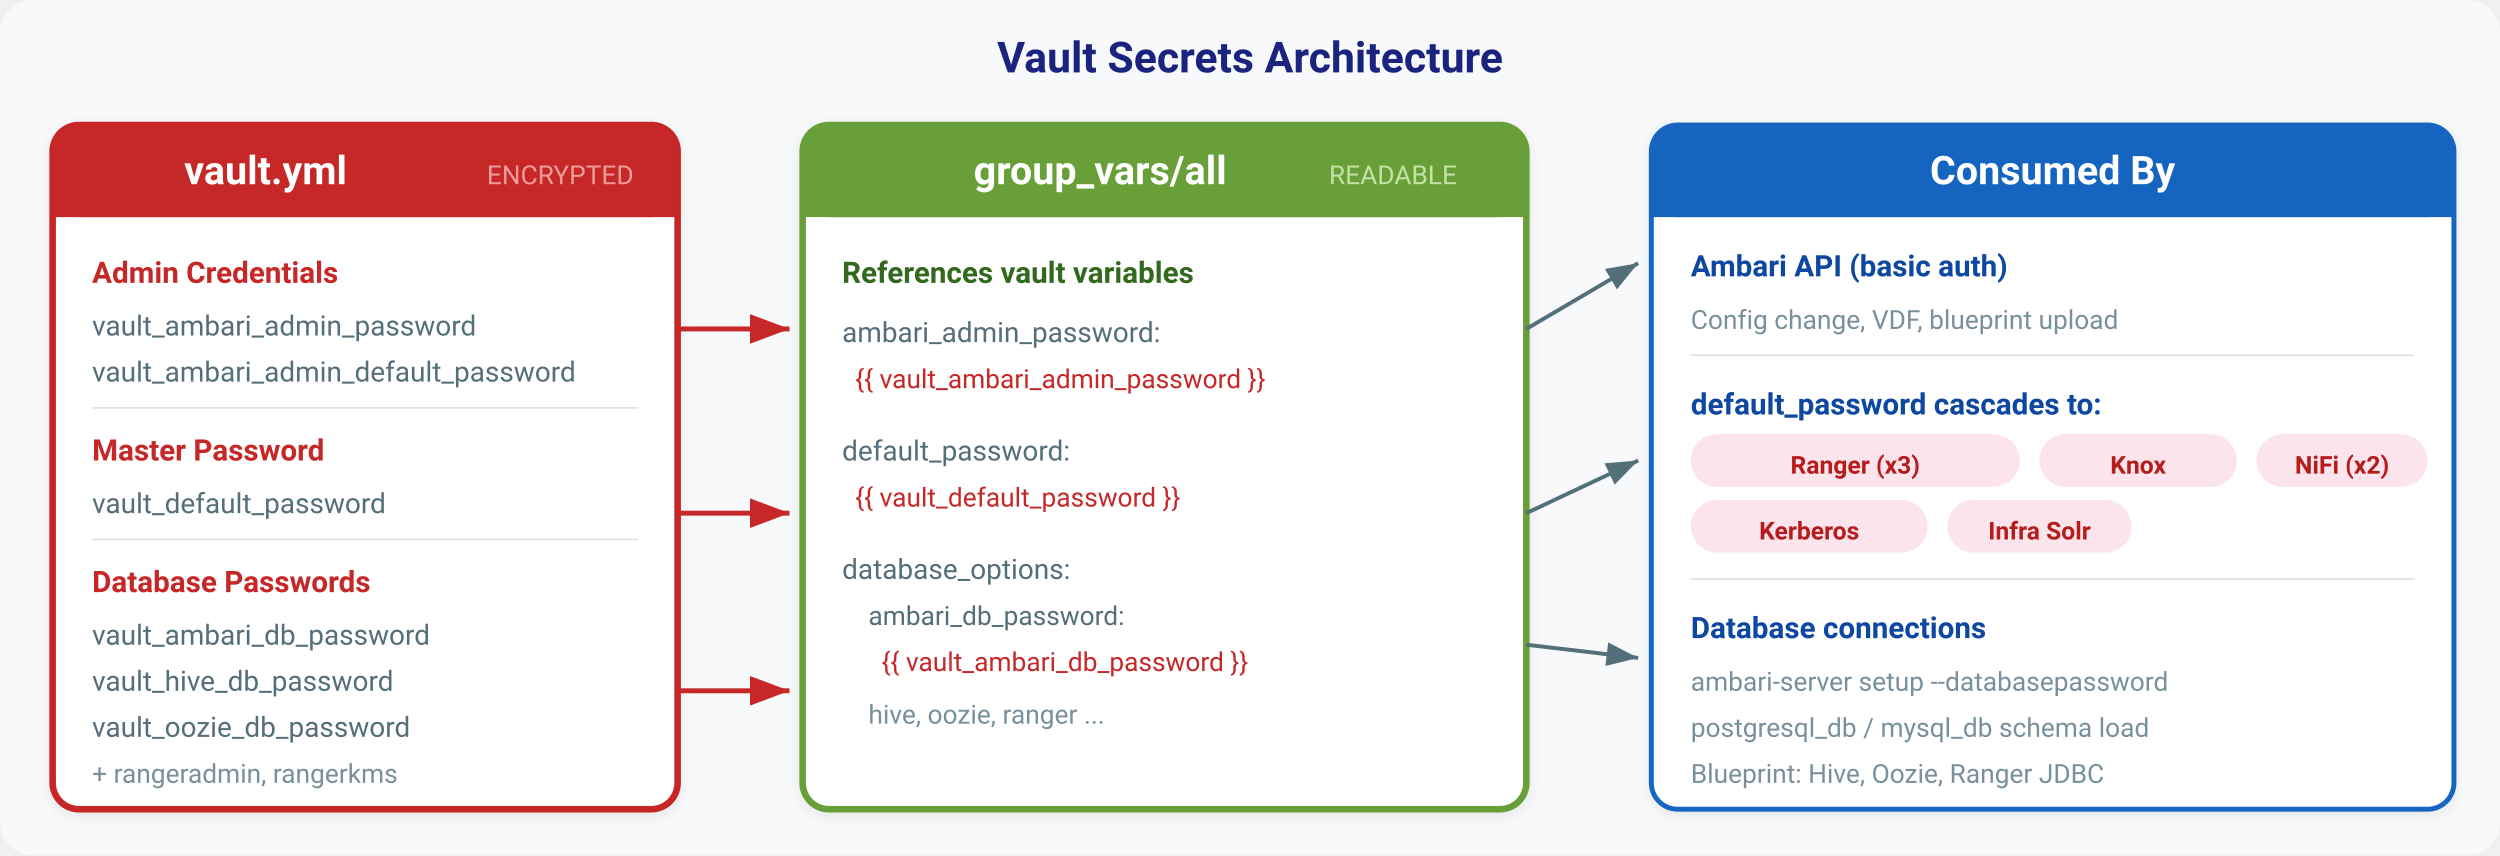
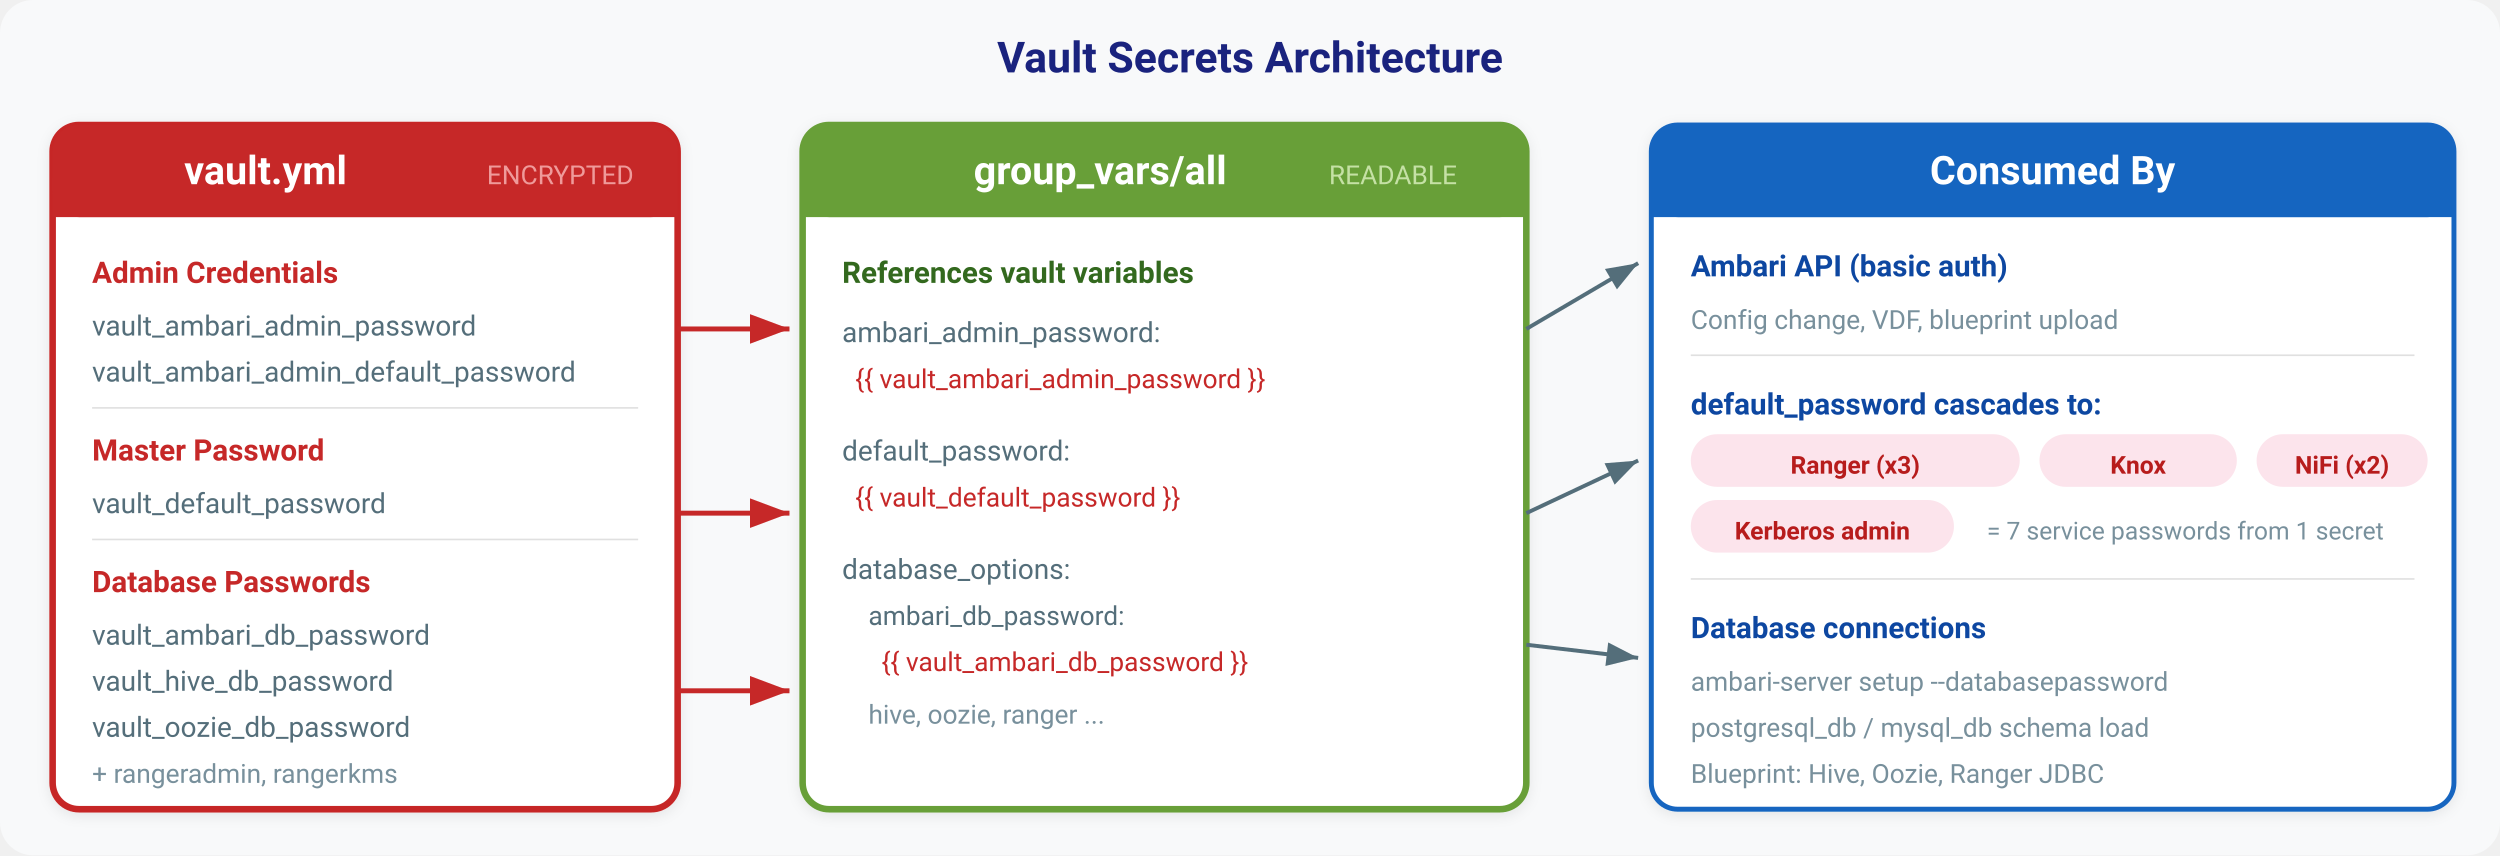
<svg xmlns="http://www.w3.org/2000/svg" viewBox="0 0 760 260" role="img" aria-labelledby="vault-title vault-desc" font-family="-apple-system, Segoe UI, Roboto, sans-serif">
  <defs>
    <filter id="ds" x="-3%" y="-3%" width="106%" height="112%">
      <feDropShadow dx="0" dy="1" stdDeviation="2" flood-opacity="0.08" />
    </filter>
    <marker id="a" markerWidth="8" markerHeight="6" refX="8" refY="3" orient="auto">
      <polygon points="0 0, 8 3, 0 6" fill="#c62828" />
    </marker>
    <marker id="ab" markerWidth="8" markerHeight="6" refX="8" refY="3" orient="auto">
      <polygon points="0 0, 8 3, 0 6" fill="#546e7a" />
    </marker>
  </defs>
  <rect width="760" height="260" fill="#f8f9fa" rx="10" />
  <text x="380" y="22" text-anchor="middle" fill="#1a237e" font-size="13" font-weight="700">Vault Secrets Architecture</text>
  <rect x="16" y="38" width="190" height="208" rx="8" fill="#fff" stroke="#c62828" stroke-width="2" filter="url(#ds)" />
  <rect x="16" y="38" width="190" height="28" rx="8" fill="#c62828" />
  <rect x="16" y="54" width="190" height="12" fill="#c62828" />
  <text x="56" y="56" fill="#fff" font-size="12" font-weight="700">vault.yml</text>
  <text x="148" y="56" fill="#ef9a9a" font-size="8">ENCRYPTED</text>
  <text x="28" y="86" fill="#c62828" font-size="9" font-weight="600">Admin Credentials</text>
  <text x="28" y="102" fill="#546e7a" font-size="8.5">vault_ambari_admin_password</text>
  <text x="28" y="116" fill="#546e7a" font-size="8.5">vault_ambari_admin_default_password</text>
  <line x1="28" y1="124" x2="194" y2="124" stroke="#e0e0e0" stroke-width="0.5" />
  <text x="28" y="140" fill="#c62828" font-size="9" font-weight="600">Master Password</text>
  <text x="28" y="156" fill="#546e7a" font-size="8.5">vault_default_password</text>
  <line x1="28" y1="164" x2="194" y2="164" stroke="#e0e0e0" stroke-width="0.5" />
  <text x="28" y="180" fill="#c62828" font-size="9" font-weight="600">Database Passwords</text>
  <text x="28" y="196" fill="#546e7a" font-size="8.5">vault_ambari_db_password</text>
  <text x="28" y="210" fill="#546e7a" font-size="8.5">vault_hive_db_password</text>
  <text x="28" y="224" fill="#546e7a" font-size="8.5">vault_oozie_db_password</text>
  <text x="28" y="238" fill="#78909c" font-size="8">+ rangeradmin, rangerkms</text>
  <line x1="206" y1="100" x2="240" y2="100" stroke="#c62828" stroke-width="1.5" marker-end="url(#a)" />
  <line x1="206" y1="156" x2="240" y2="156" stroke="#c62828" stroke-width="1.5" marker-end="url(#a)" />
  <line x1="206" y1="210" x2="240" y2="210" stroke="#c62828" stroke-width="1.5" marker-end="url(#a)" />
  <rect x="244" y="38" width="220" height="208" rx="8" fill="#fff" stroke="#689f38" stroke-width="2" filter="url(#ds)" />
  <rect x="244" y="38" width="220" height="28" rx="8" fill="#689f38" />
  <rect x="244" y="54" width="220" height="12" fill="#689f38" />
  <text x="296" y="56" fill="#fff" font-size="12" font-weight="700">group_vars/all</text>
  <text x="404" y="56" fill="#c5e1a5" font-size="8">READABLE</text>
  <text x="256" y="86" fill="#33691e" font-size="9" font-weight="600">References vault variables</text>
  <text x="256" y="104" fill="#546e7a" font-size="8.5">ambari_admin_password:</text>
  <text x="260" y="118" fill="#c62828" font-size="8">{{ vault_ambari_admin_password }}</text>
  <text x="256" y="140" fill="#546e7a" font-size="8.5">default_password:</text>
  <text x="260" y="154" fill="#c62828" font-size="8">{{ vault_default_password }}</text>
  <text x="256" y="176" fill="#546e7a" font-size="8.5">database_options:</text>
  <text x="264" y="190" fill="#546e7a" font-size="8">ambari_db_password:</text>
  <text x="268" y="204" fill="#c62828" font-size="8">{{ vault_ambari_db_password }}</text>
  <text x="264" y="220" fill="#78909c" font-size="8">hive, oozie, ranger ...</text>
  <line x1="464" y1="100" x2="498" y2="80" stroke="#546e7a" stroke-width="1.2" marker-end="url(#ab)" />
  <line x1="464" y1="156" x2="498" y2="140" stroke="#546e7a" stroke-width="1.2" marker-end="url(#ab)" />
  <line x1="464" y1="196" x2="498" y2="200" stroke="#546e7a" stroke-width="1.2" marker-end="url(#ab)" />
  <rect x="502" y="38" width="244" height="208" rx="8" fill="#fff" stroke="#1565c0" stroke-width="1.5" filter="url(#ds)" />
  <rect x="502" y="38" width="244" height="28" rx="8" fill="#1565c0" />
  <rect x="502" y="54" width="244" height="12" fill="#1565c0" />
  <text x="624" y="56" text-anchor="middle" fill="#fff" font-size="12" font-weight="700">Consumed By</text>
  <text x="514" y="84" fill="#0d47a1" font-size="9" font-weight="600">Ambari API (basic auth)</text>
  <text x="514" y="100" fill="#78909c" font-size="8">Config change, VDF, blueprint upload</text>
  <line x1="514" y1="108" x2="734" y2="108" stroke="#e0e0e0" stroke-width="0.5" />
  <text x="514" y="126" fill="#0d47a1" font-size="9" font-weight="600">default_password cascades to:</text>
  <rect x="514" y="132" width="100" height="16" rx="8" fill="#fce4ec" />
  <text x="564" y="144" text-anchor="middle" fill="#b71c1c" font-size="7.5" font-weight="600">Ranger (x3)</text>
  <rect x="620" y="132" width="60" height="16" rx="8" fill="#fce4ec" />
  <text x="650" y="144" text-anchor="middle" fill="#b71c1c" font-size="7.5" font-weight="600">Knox</text>
  <rect x="686" y="132" width="52" height="16" rx="8" fill="#fce4ec" />
  <text x="712" y="144" text-anchor="middle" fill="#b71c1c" font-size="7.5" font-weight="600">NiFi (x2)</text>
-   <rect x="514" y="152" width="72" height="16" rx="8" fill="#fce4ec" />
-   <text x="550" y="164" text-anchor="middle" fill="#b71c1c" font-size="7.5" font-weight="600">Kerberos</text>
-   <rect x="592" y="152" width="56" height="16" rx="8" fill="#fce4ec" />
-   <text x="620" y="164" text-anchor="middle" fill="#b71c1c" font-size="7.5" font-weight="600">Infra Solr</text>
+   <rect x="514" y="152" width="80" height="16" rx="8" fill="#fce4ec" />
+   <text x="554" y="164" text-anchor="middle" fill="#b71c1c" font-size="7.5" font-weight="600">Kerberos admin</text>
+   <text x="604" y="164" fill="#78909c" font-size="7.5">= 7 service passwords from 1 secret</text>
  <line x1="514" y1="176" x2="734" y2="176" stroke="#e0e0e0" stroke-width="0.5" />
  <text x="514" y="194" fill="#0d47a1" font-size="9" font-weight="600">Database connections</text>
  <text x="514" y="210" fill="#78909c" font-size="8">ambari-server setup --databasepassword</text>
  <text x="514" y="224" fill="#78909c" font-size="8">postgresql_db / mysql_db schema load</text>
  <text x="514" y="238" fill="#78909c" font-size="8">Blueprint: Hive, Oozie, Ranger JDBC</text>
</svg>
